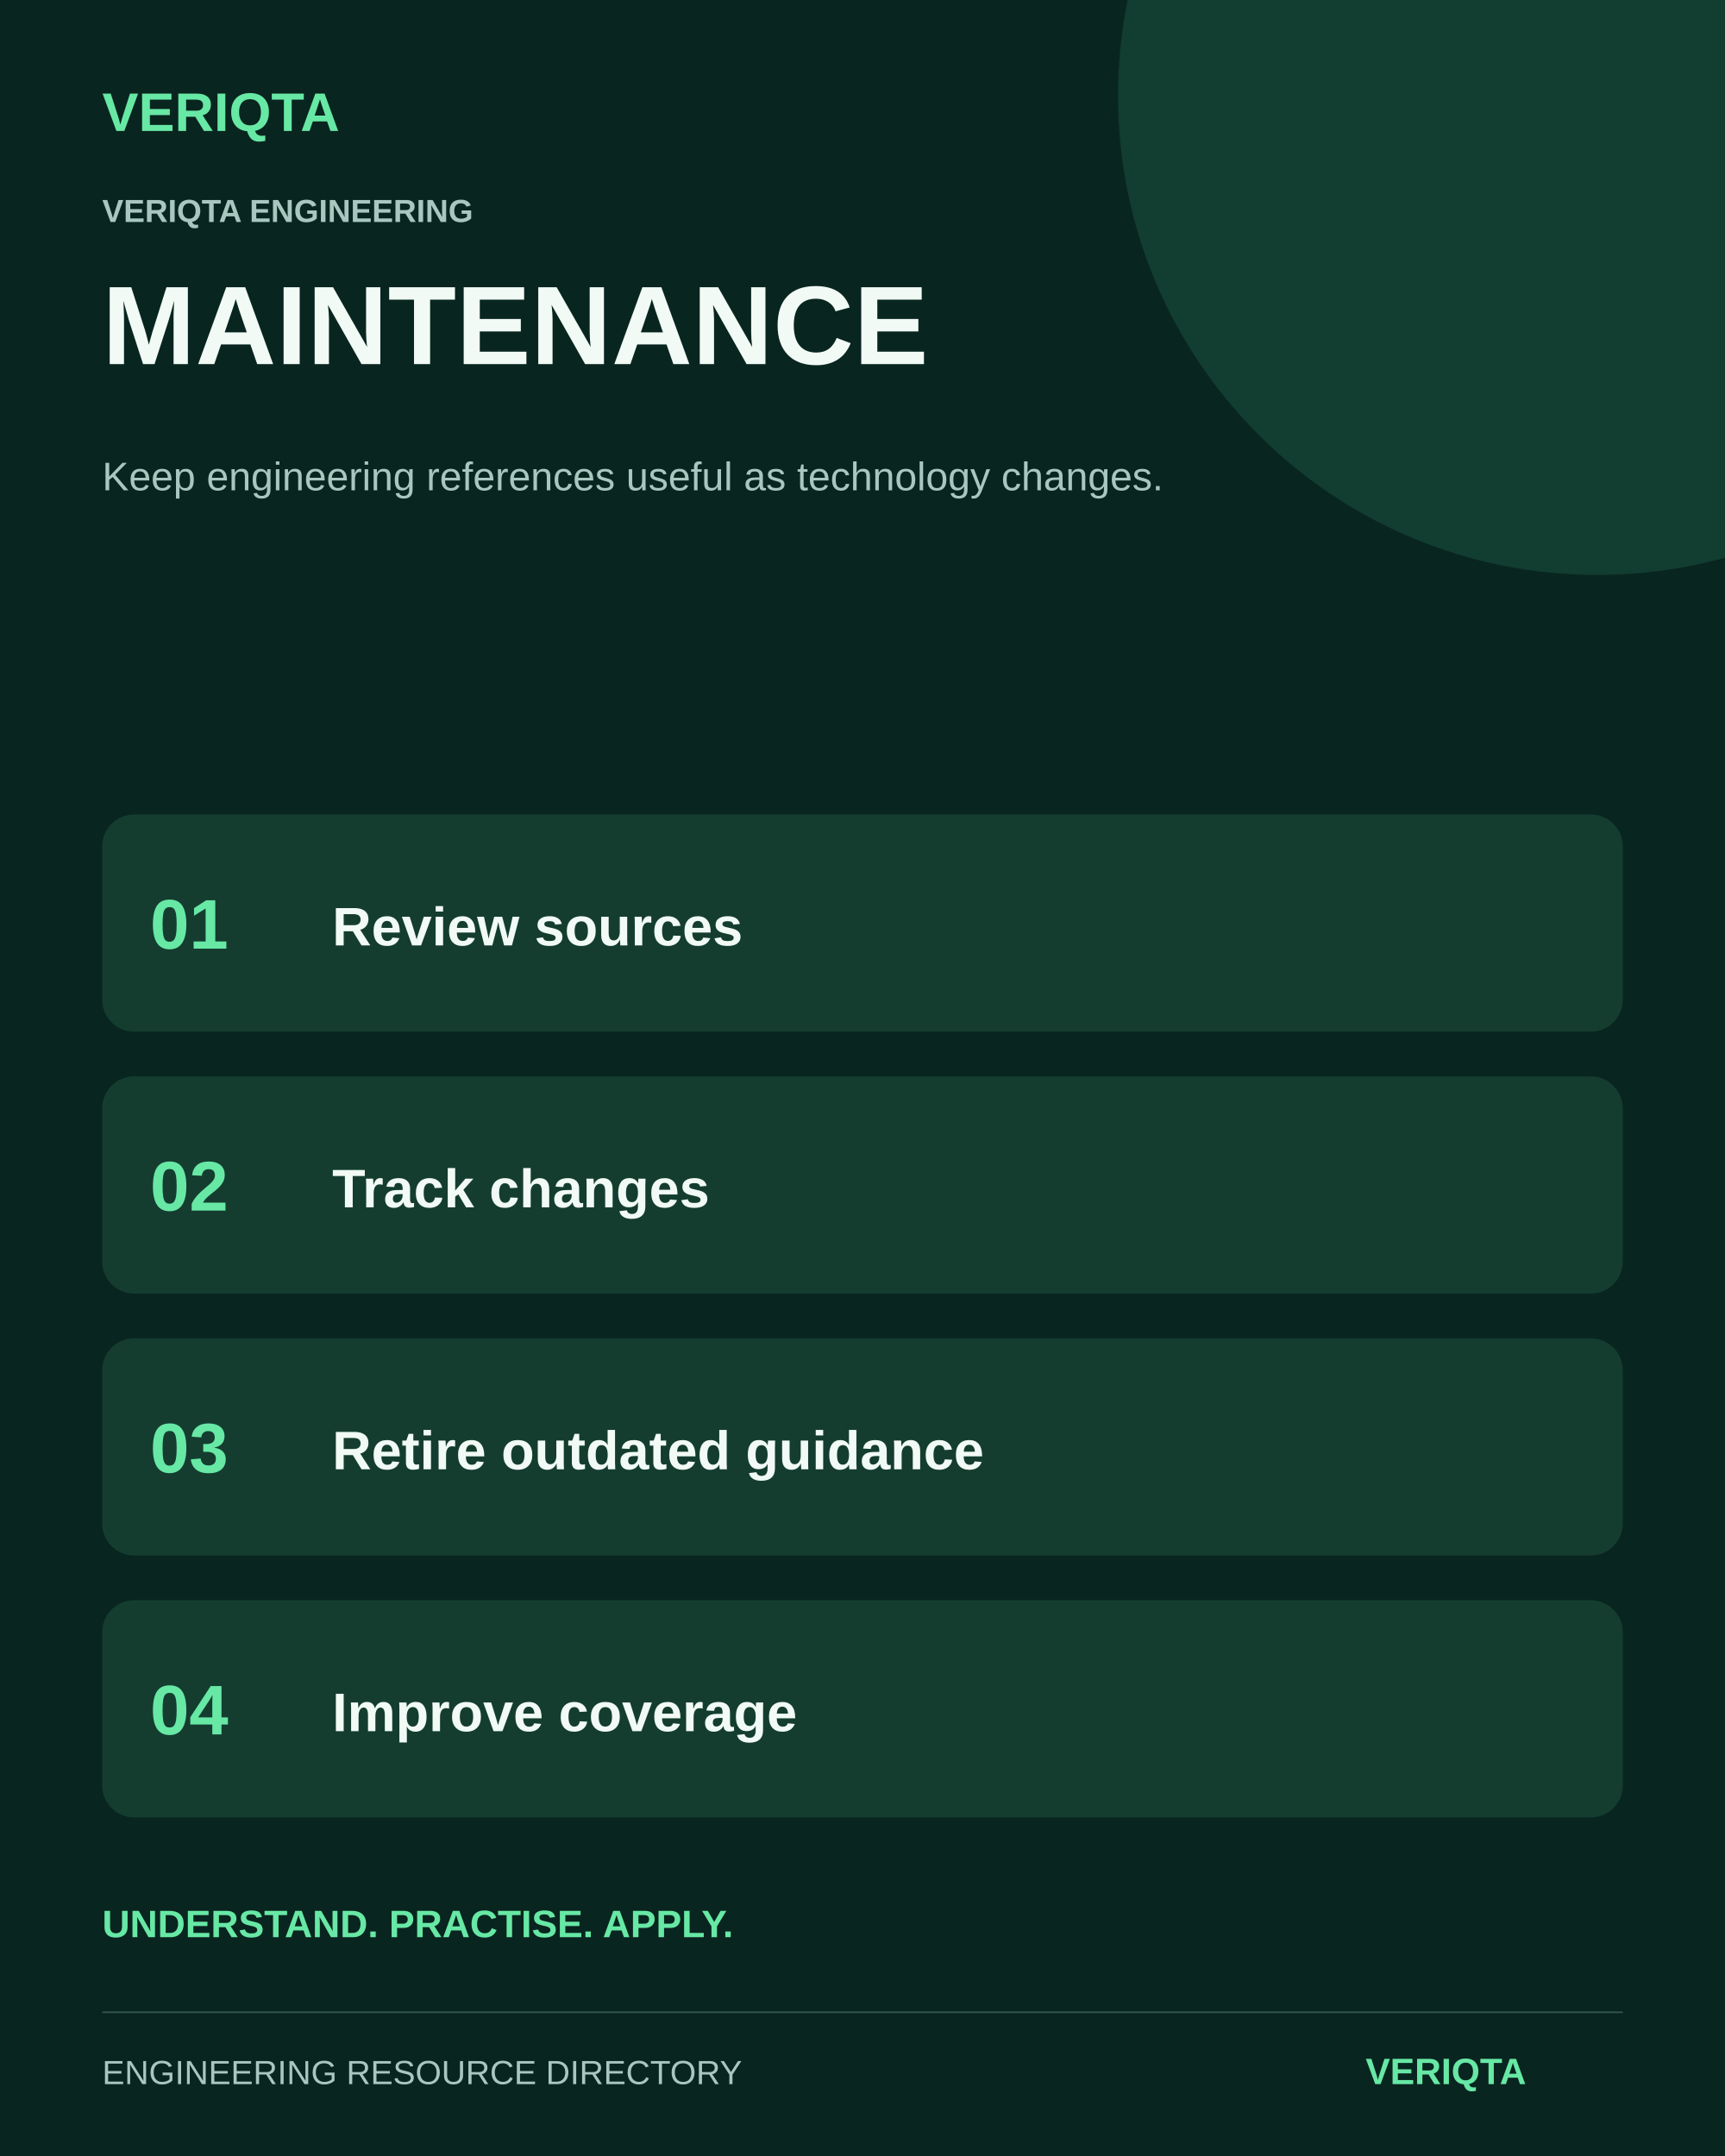
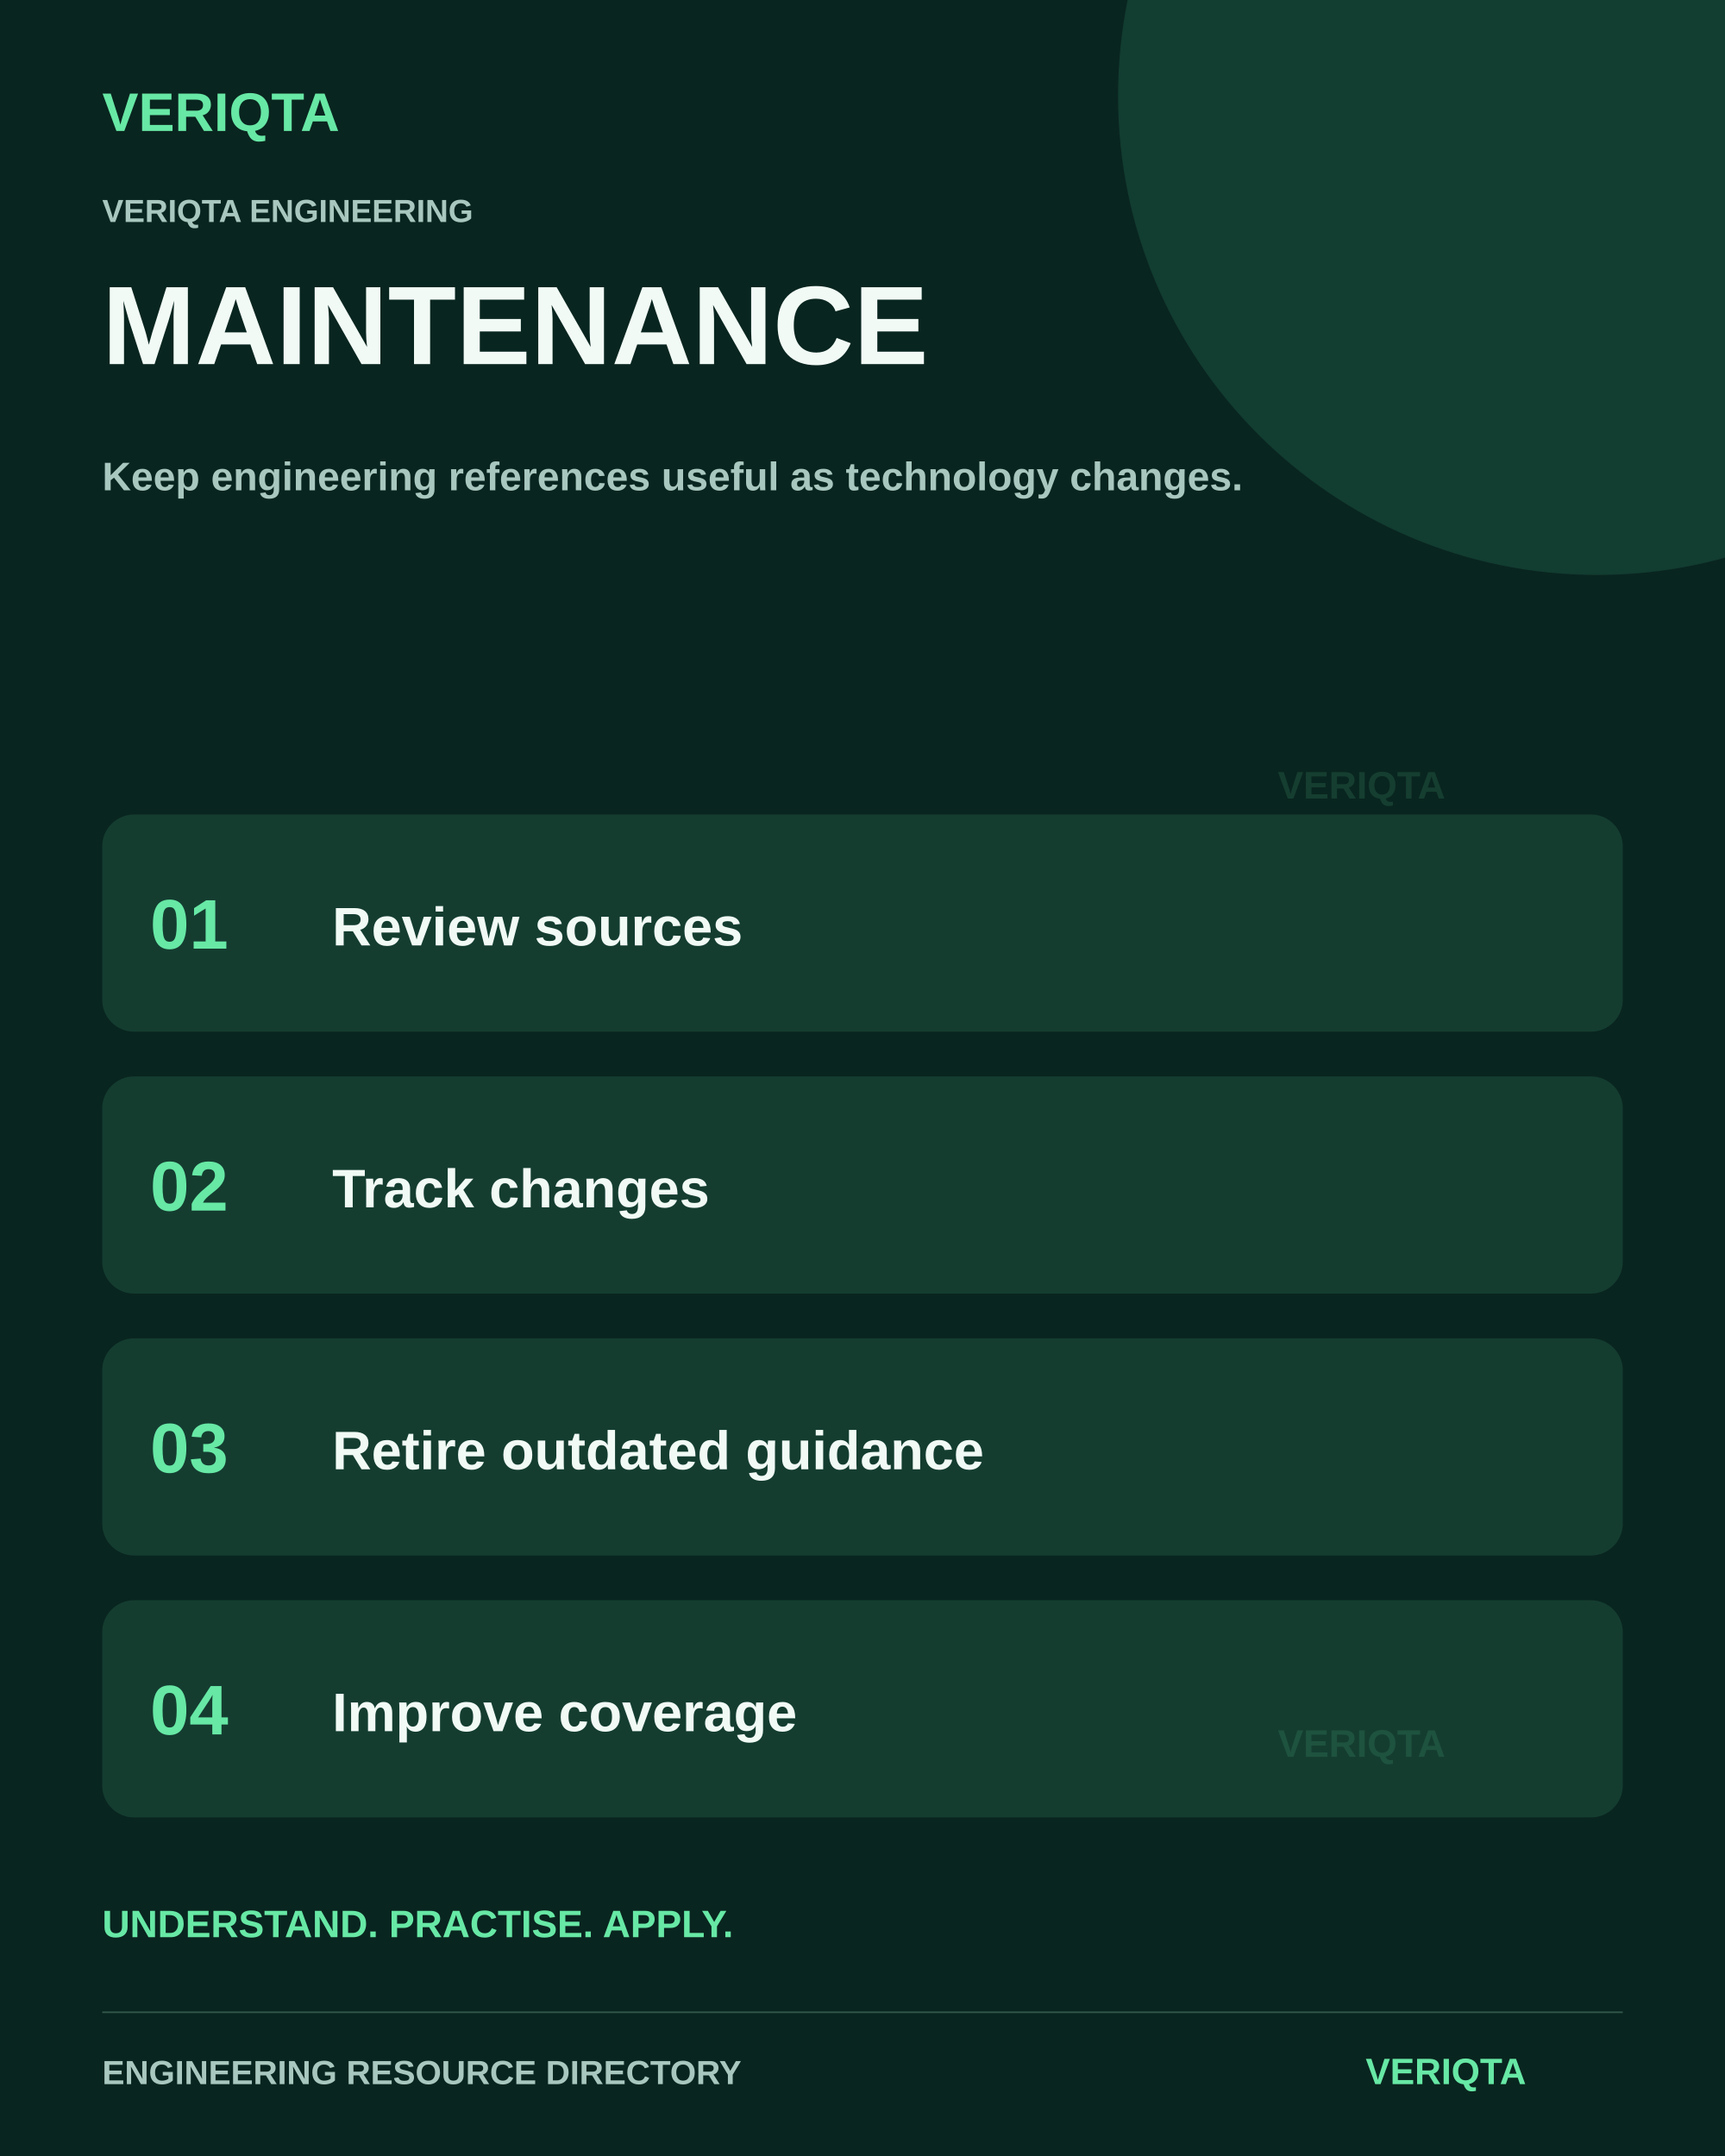
<svg xmlns="http://www.w3.org/2000/svg" width="1080" height="1350" viewBox="0 0 1080 1350">
  <rect x="0" y="0" width="1080" height="1350" rx="0" fill="#09251F" />
  <circle cx="1000" cy="60" r="300" fill="#123D31" />
-   <text x="64" y="82" font-family="Arial, Nimbus Sans, sans-serif" font-size="34" font-weight="bold" fill="#67E8A5">VERIQTA</text>
-   <text x="64" y="139" font-family="Arial, Nimbus Sans, sans-serif" font-size="20" font-weight="bold" fill="#A8C7BE">VERIQTA ENGINEERING</text>
-   <text x="64" y="228" font-family="Arial, Nimbus Sans, sans-serif" font-size="70" font-weight="bold" fill="#F1FAF5">MAINTENANCE</text>
-   <text x="64" y="307" font-family="Arial, Nimbus Sans, sans-serif" font-size="25" font-weight="normal" fill="#A8C7BE">Keep engineering references useful as technology changes.</text>
+   <text x="64" y="82" font-family="Arial" font-size="34" font-weight="bold" fill="#67E8A5">VERIQTA</text>
+   <text x="64" y="139" font-family="Arial" font-size="20" font-weight="bold" fill="#A8C7BE">VERIQTA ENGINEERING</text>
+   <text x="64" y="228" font-family="Arial" font-size="70" font-weight="bold" fill="#F1FAF5">MAINTENANCE</text>
+   <text x="64" y="307" font-family="Arial" font-size="25" font-weight="bold" fill="#A8C7BE">Keep engineering references useful as technology changes.</text>
  <path d="M64 1260H1016" stroke="#31584B" />
-   <text x="64" y="1305" font-family="Arial, Nimbus Sans, sans-serif" font-size="21" font-weight="normal" fill="#A8C7BE">ENGINEERING RESOURCE DIRECTORY</text>
-   <text x="855" y="1305" font-family="Arial, Nimbus Sans, sans-serif" font-size="23" font-weight="bold" fill="#67E8A5">VERIQTA</text>
+   <text x="64" y="1305" font-family="Arial" font-size="21" font-weight="bold" fill="#A8C7BE">ENGINEERING RESOURCE DIRECTORY</text>
+   <text x="855" y="1305" font-family="Arial" font-size="23" font-weight="bold" fill="#67E8A5">VERIQTA</text>
  <rect x="64" y="510" width="952" height="136" rx="20" fill="#143D30" />
-   <text x="94" y="594" font-family="Arial, Nimbus Sans, sans-serif" font-size="44" font-weight="bold" fill="#67E8A5">01</text>
-   <text x="208" y="592" font-family="Arial, Nimbus Sans, sans-serif" font-size="34" font-weight="bold" fill="#F1FAF5">Review sources</text>
+   <text x="94" y="594" font-family="Arial" font-size="44" font-weight="bold" fill="#67E8A5">01</text>
+   <text x="208" y="592" font-family="Arial" font-size="34" font-weight="bold" fill="#F1FAF5">Review sources</text>
  <rect x="64" y="674" width="952" height="136" rx="20" fill="#143D30" />
-   <text x="94" y="758" font-family="Arial, Nimbus Sans, sans-serif" font-size="44" font-weight="bold" fill="#67E8A5">02</text>
-   <text x="208" y="756" font-family="Arial, Nimbus Sans, sans-serif" font-size="34" font-weight="bold" fill="#F1FAF5">Track changes</text>
+   <text x="94" y="758" font-family="Arial" font-size="44" font-weight="bold" fill="#67E8A5">02</text>
+   <text x="208" y="756" font-family="Arial" font-size="34" font-weight="bold" fill="#F1FAF5">Track changes</text>
  <rect x="64" y="838" width="952" height="136" rx="20" fill="#143D30" />
-   <text x="94" y="922" font-family="Arial, Nimbus Sans, sans-serif" font-size="44" font-weight="bold" fill="#67E8A5">03</text>
-   <text x="208" y="920" font-family="Arial, Nimbus Sans, sans-serif" font-size="34" font-weight="bold" fill="#F1FAF5">Retire outdated guidance</text>
+   <text x="94" y="922" font-family="Arial" font-size="44" font-weight="bold" fill="#67E8A5">03</text>
+   <text x="208" y="920" font-family="Arial" font-size="34" font-weight="bold" fill="#F1FAF5">Retire outdated guidance</text>
  <rect x="64" y="1002" width="952" height="136" rx="20" fill="#143D30" />
-   <text x="94" y="1086" font-family="Arial, Nimbus Sans, sans-serif" font-size="44" font-weight="bold" fill="#67E8A5">04</text>
-   <text x="208" y="1084" font-family="Arial, Nimbus Sans, sans-serif" font-size="34" font-weight="bold" fill="#F1FAF5">Improve coverage</text>
-   <text x="64" y="1213" font-family="Arial, Nimbus Sans, sans-serif" font-size="24" font-weight="bold" fill="#67E8A5">UNDERSTAND. PRACTISE. APPLY.</text>
+   <text x="94" y="1086" font-family="Arial" font-size="44" font-weight="bold" fill="#67E8A5">04</text>
+   <text x="208" y="1084" font-family="Arial" font-size="34" font-weight="bold" fill="#F1FAF5">Improve coverage</text>
+   <text x="64" y="1213" font-family="Arial" font-size="24" font-weight="bold" fill="#67E8A5">UNDERSTAND. PRACTISE. APPLY.</text>
+   <g fill="#67E8A5" opacity="0.13" font-family="Arial" font-weight="bold" font-size="24">
+     <text x="800" y="500">VERIQTA</text>
+     <text x="800" y="1100">VERIQTA</text>
+   </g>
</svg>
